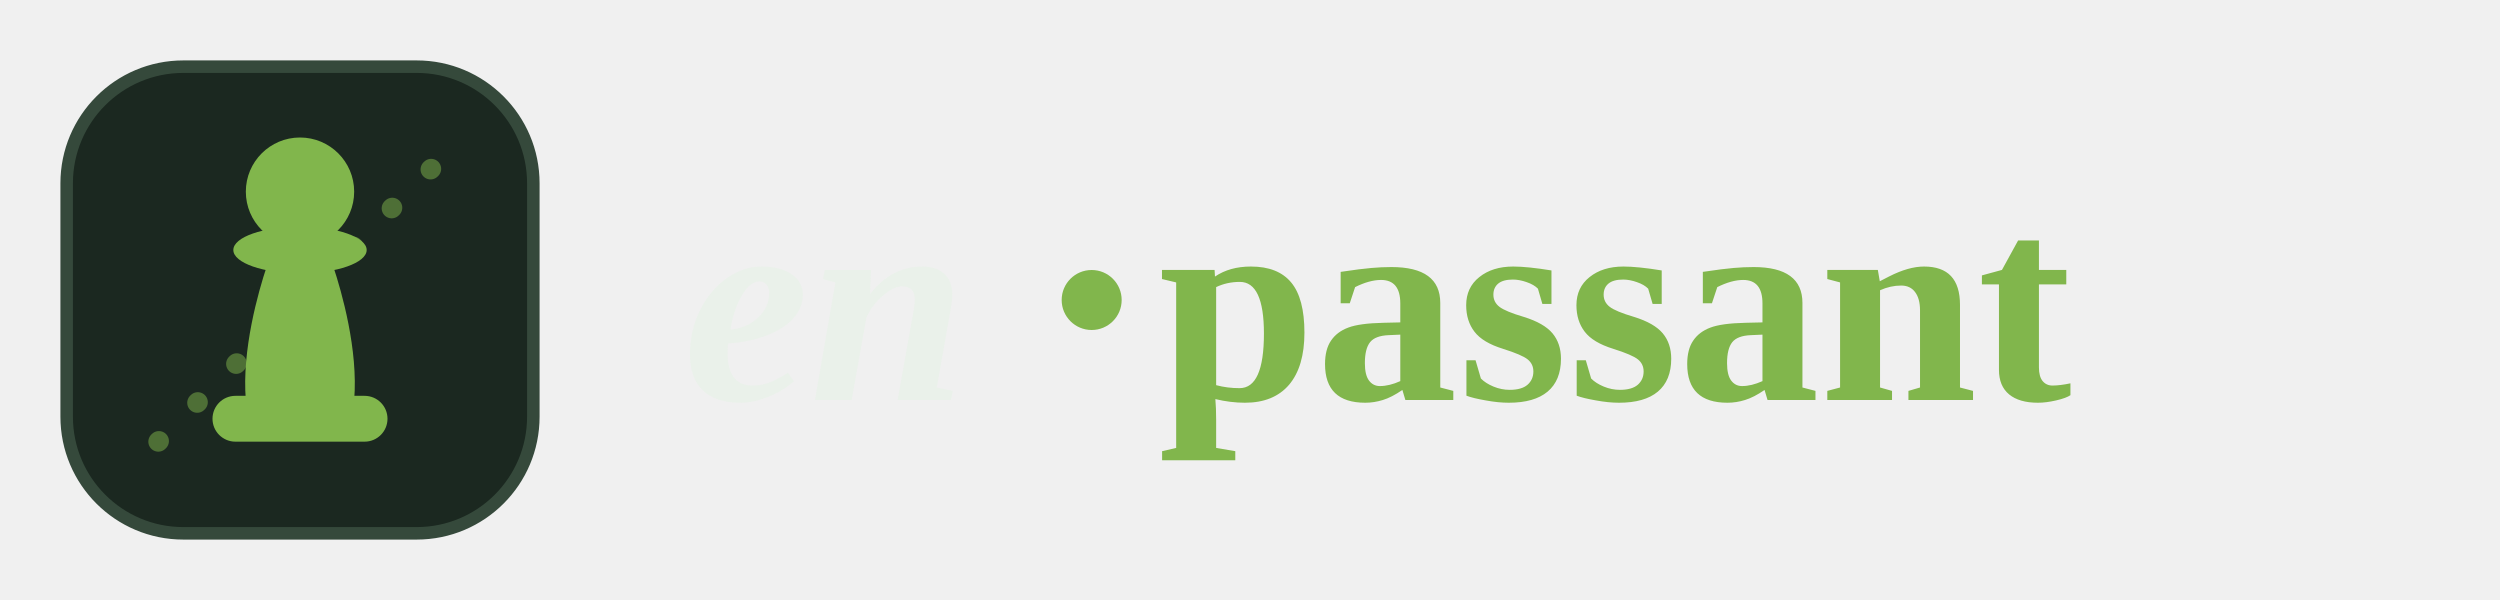
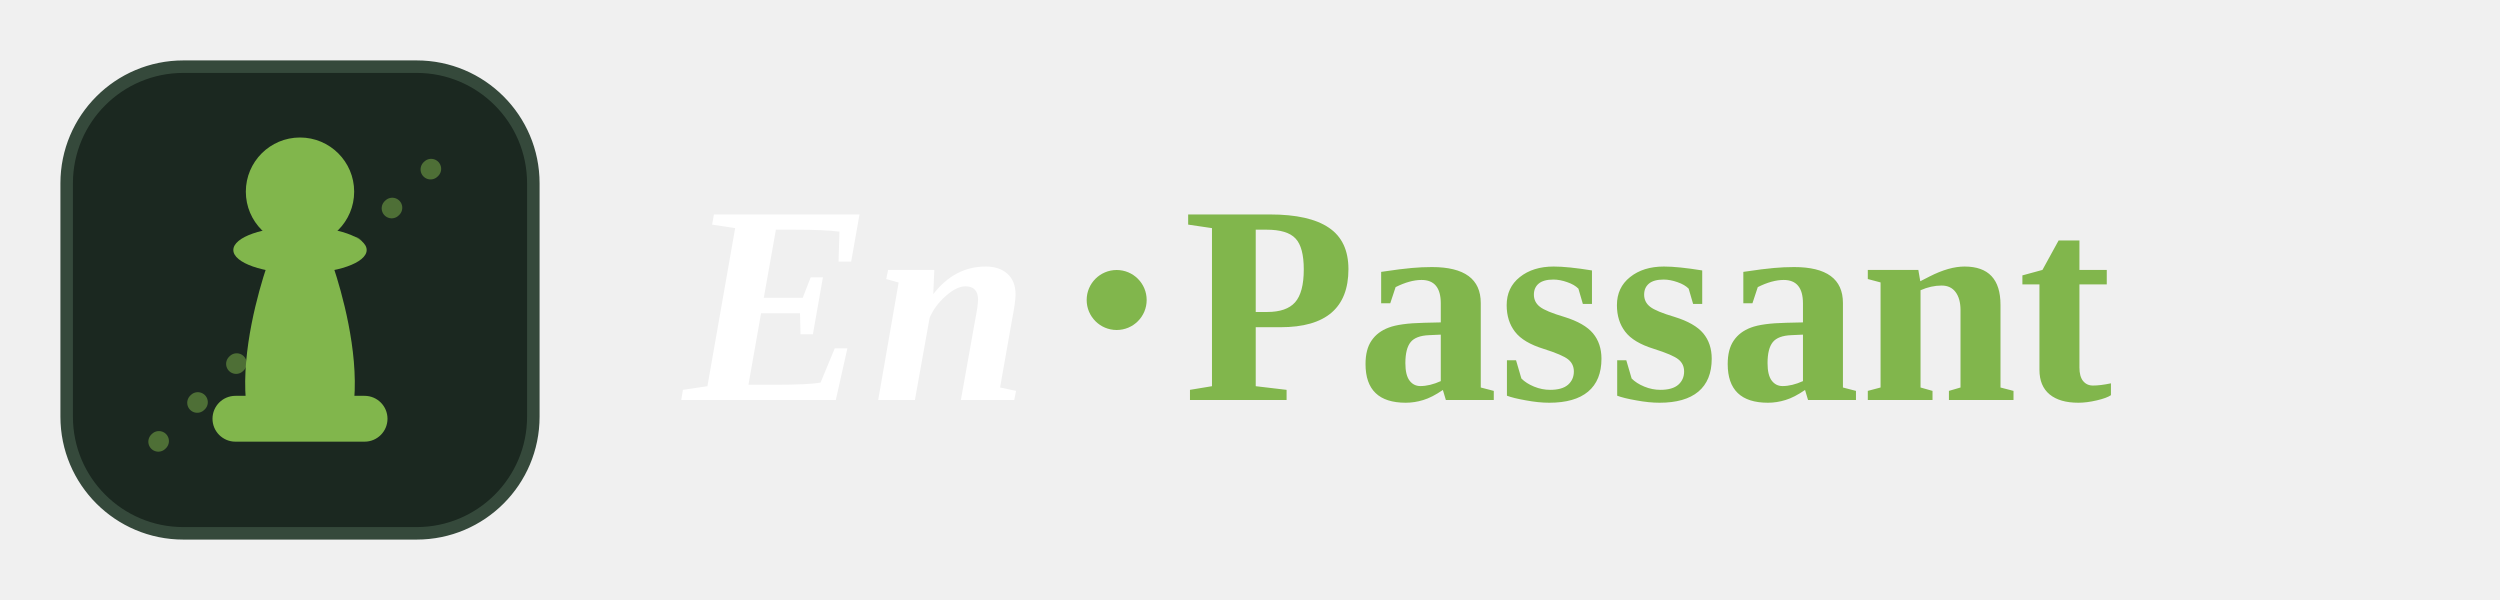
<svg xmlns="http://www.w3.org/2000/svg" viewBox="0 0 300 72" role="img" aria-label="EnPassant">
  <g transform="translate(8 8)">
    <rect x="0" y="0" width="56" height="56" rx="14" fill="#1b2820" stroke="#35493b" stroke-width="1.5" />
    <path d="M11 45 L45 11" fill="none" stroke="#81b64c" stroke-width="2.4" stroke-linecap="round" stroke-dasharray="0.1 6.5" opacity="0.5" />
    <g fill="#81b64c">
      <circle cx="28" cy="15" r="6.5" />
      <ellipse cx="28" cy="22" rx="8" ry="2.8" />
      <path d="M21.5 40 C21 34 23 27 24 24 L32 24 C33 27 35 34 34.5 40 Z" />
      <rect x="17.5" y="39.5" width="21" height="5.5" rx="2.75" />
    </g>
  </g>
  <g font-family="'Fraunces','Times New Roman',serif" font-weight="600">
-     <text x="82" y="48" font-size="34" font-style="italic" fill="#eaf1ea">en</text>
-     <circle cx="131" cy="36" r="3.6" fill="#81b64c" />
-     <text x="139" y="48" font-size="34" fill="#81b64c">passant</text>
+     <text x="82" y="48" font-size="34" font-style="italic" fill="#ffffff">En</text>
+     <circle cx="134" cy="36" r="3.6" fill="#81b64c" />
+     <text x="142" y="48" font-size="34" fill="#81b64c">Passant</text>
  </g>
</svg>
